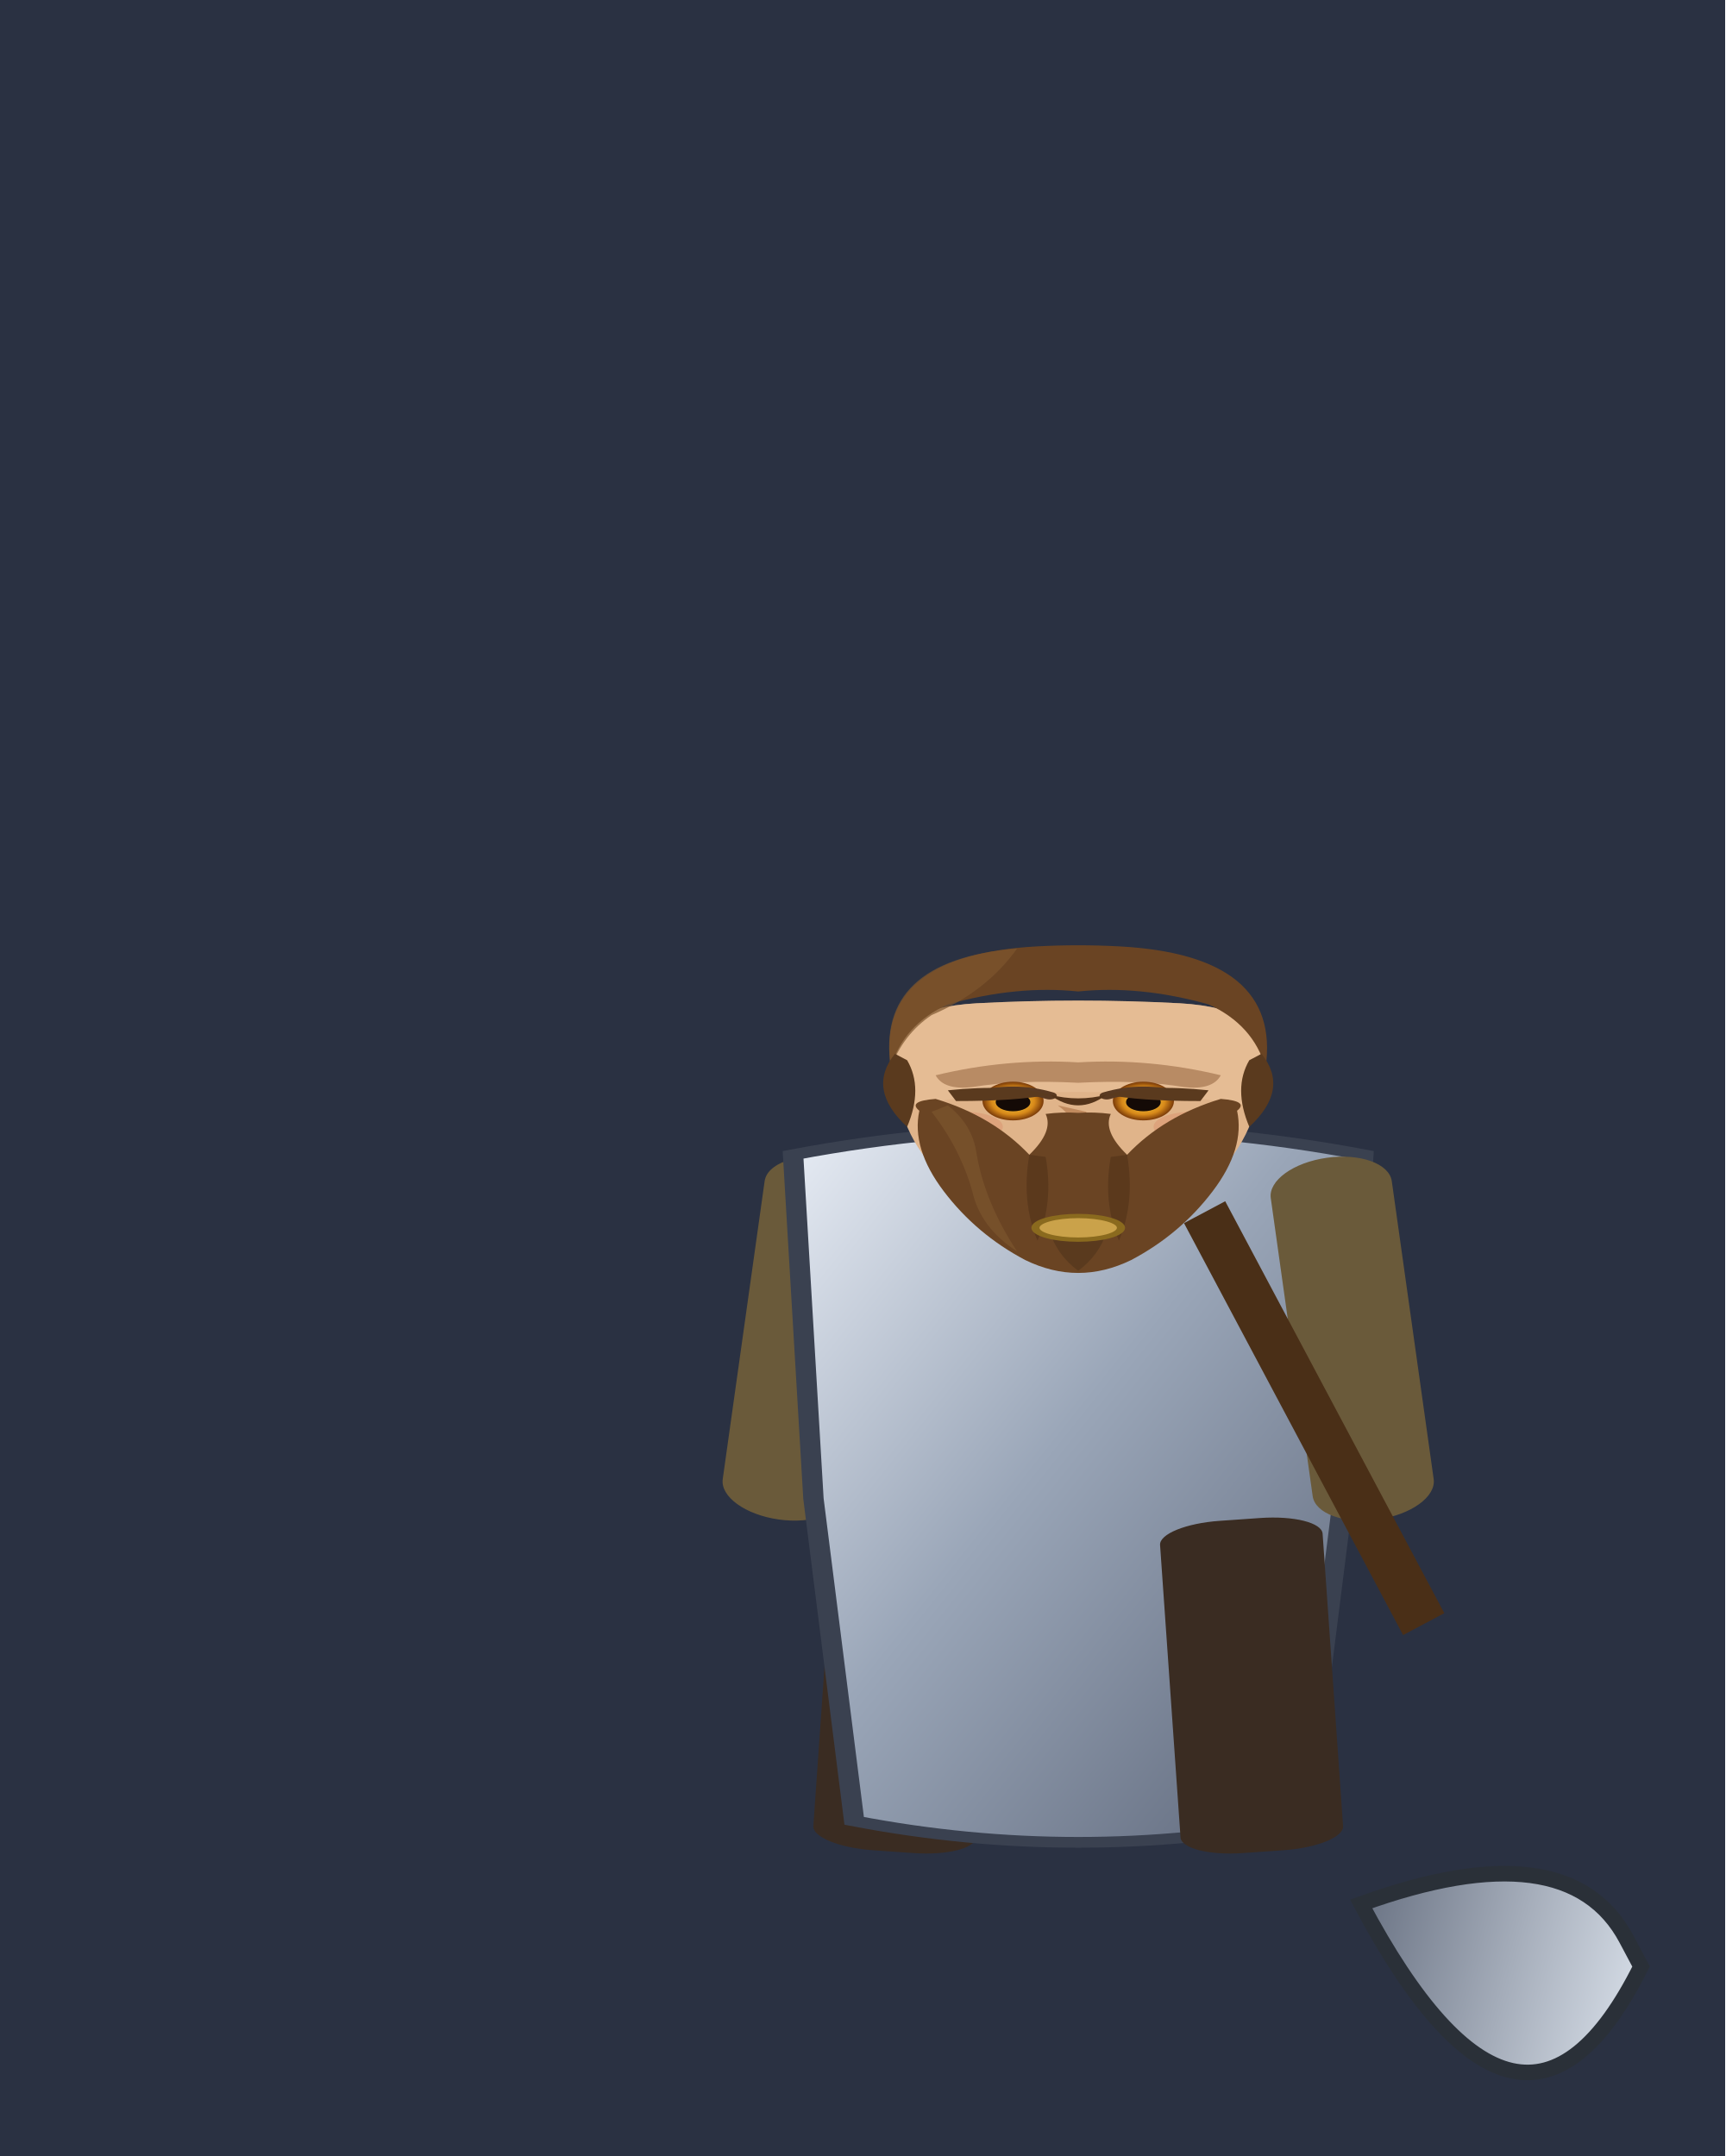
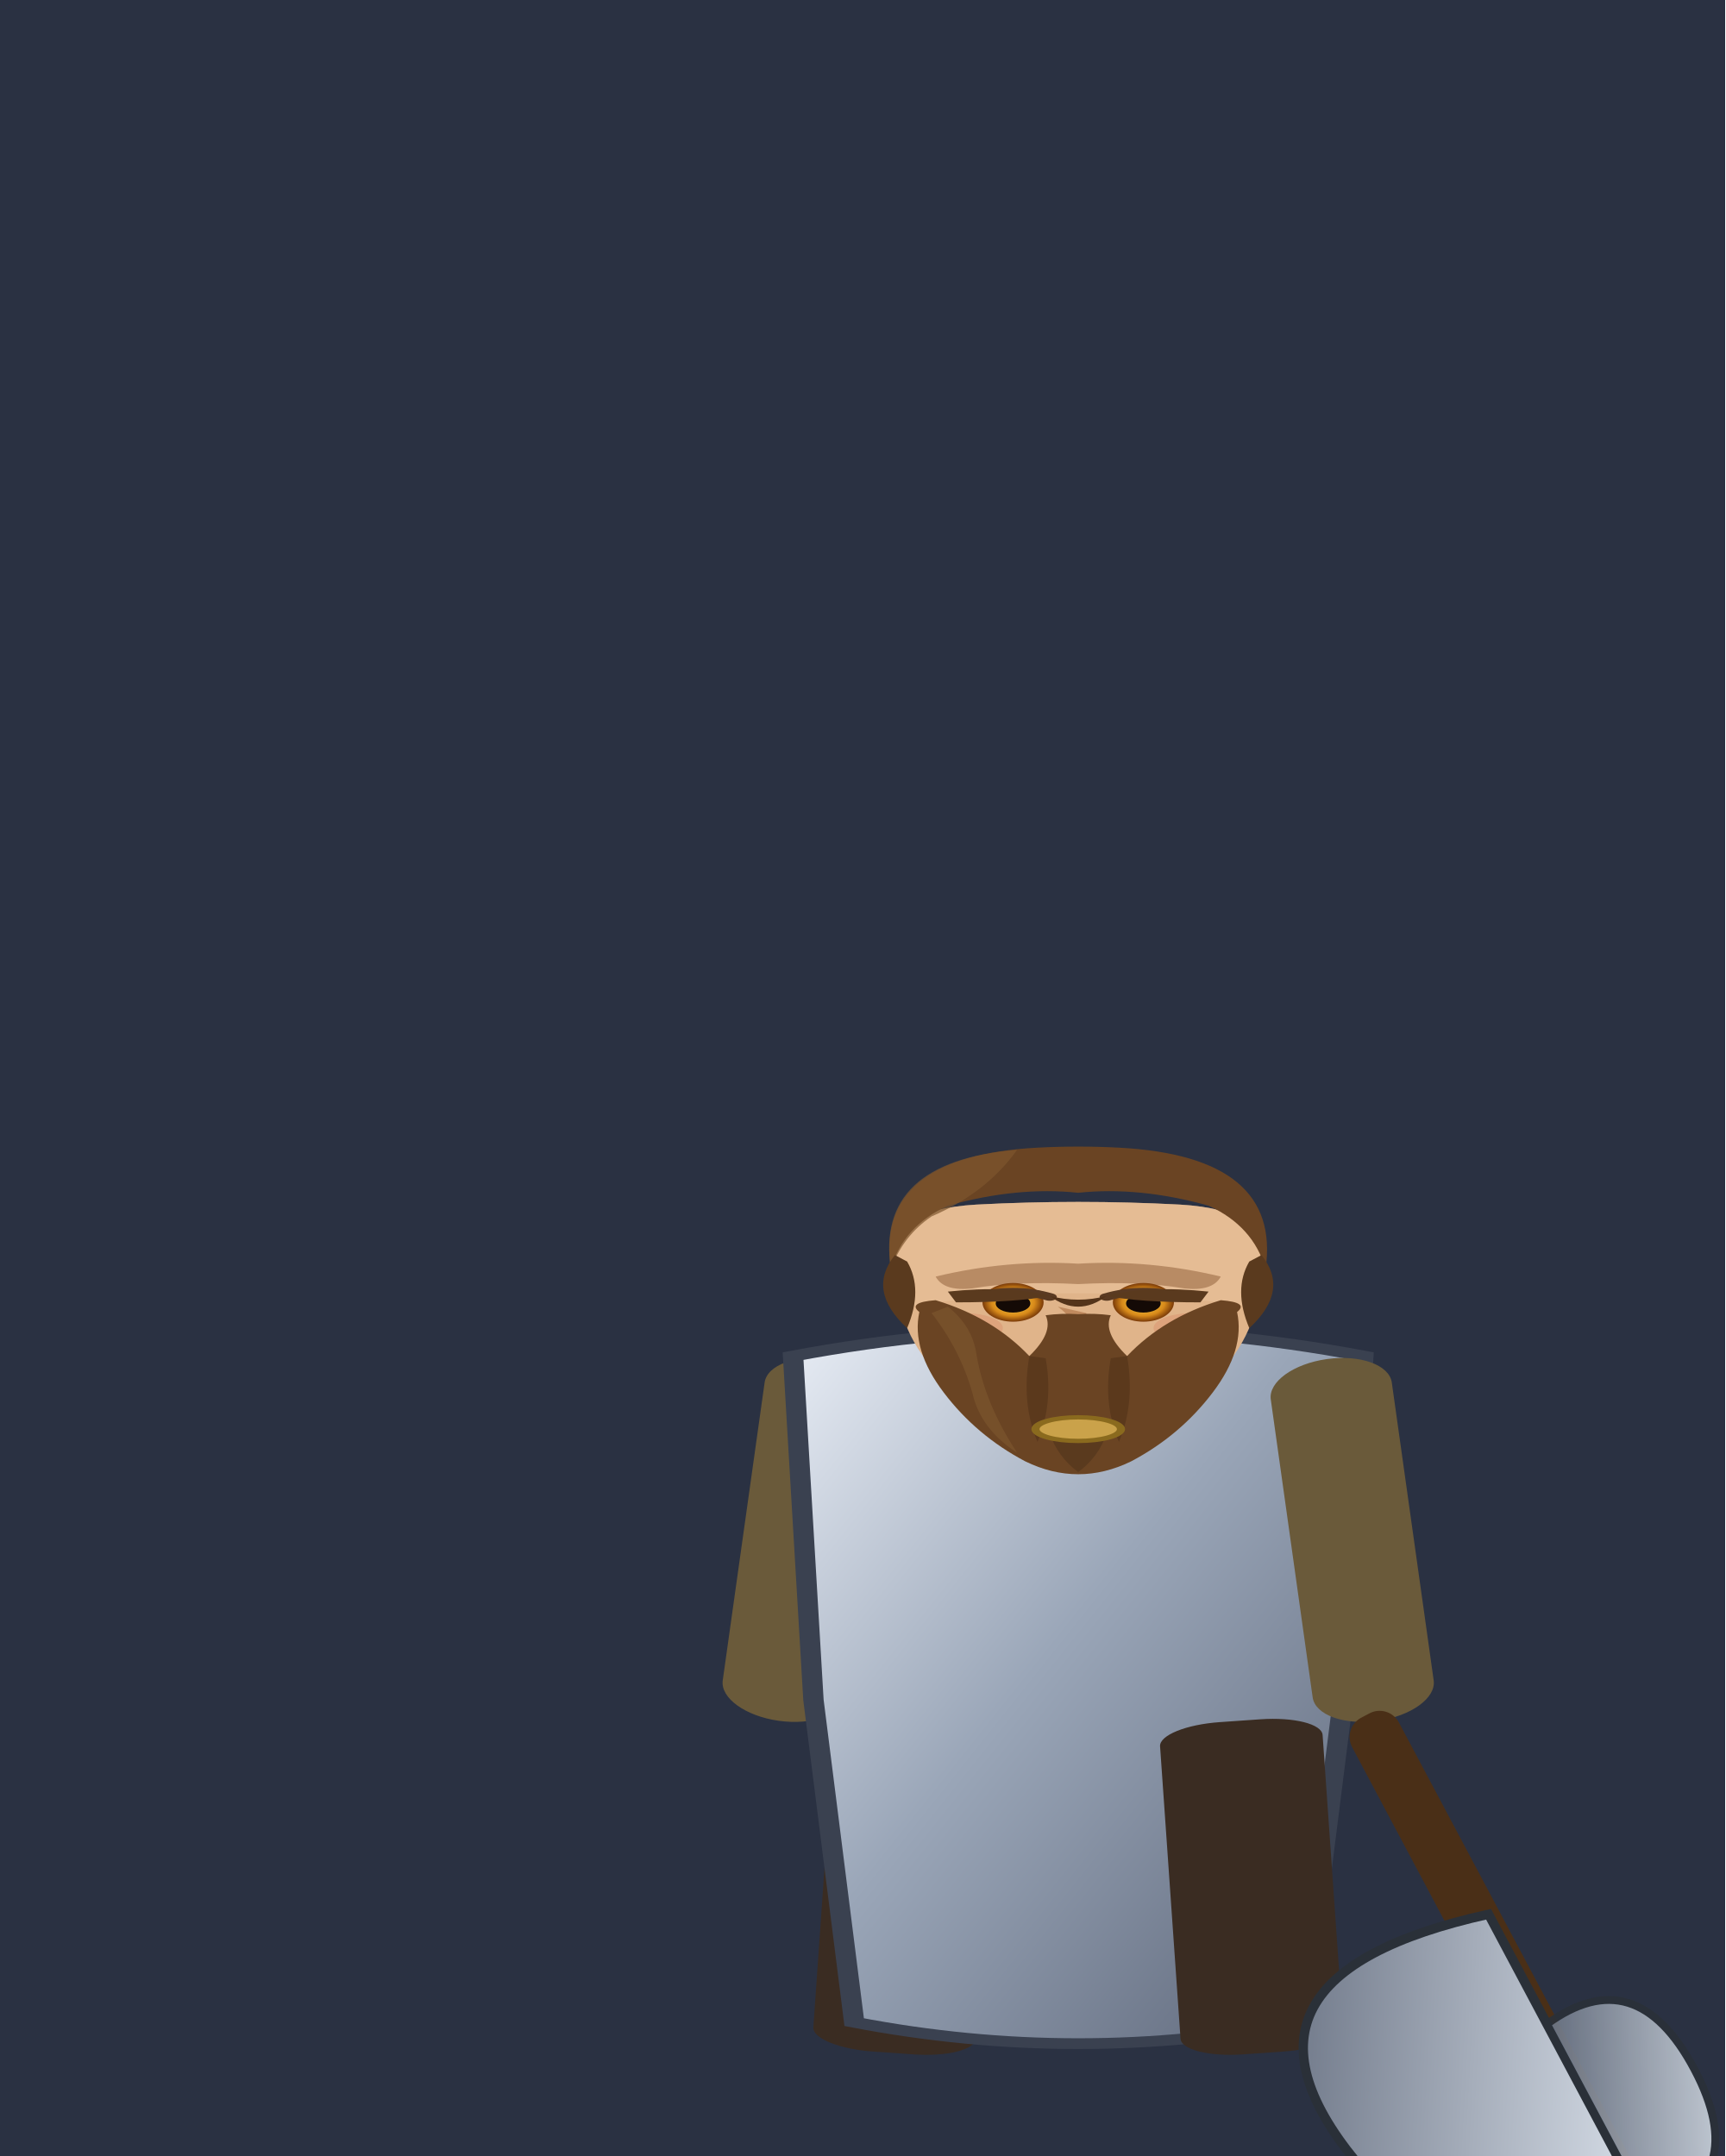
<svg xmlns="http://www.w3.org/2000/svg" viewBox="0 0 120 150" width="240" height="300">
  <defs>
    <linearGradient id="g_grass" x1="0" y1="0" x2="0" y2="1">
      <stop offset="0%" stop-color="#4d7a38" />
      <stop offset="100%" stop-color="#2f4d20" />
    </linearGradient>
    <linearGradient id="g_sol" x1="0" y1="0" x2="0" y2="1">
      <stop offset="0%" stop-color="#6b5d4f" />
      <stop offset="100%" stop-color="#52463a" />
    </linearGradient>
    <linearGradient id="g_route" x1="0" y1="0" x2="0" y2="1">
      <stop offset="0%" stop-color="#9a8358" />
      <stop offset="100%" stop-color="#7d6a45" />
    </linearGradient>
    <linearGradient id="g_plancher" x1="0" y1="0" x2="0" y2="1">
      <stop offset="0%" stop-color="#8a6638" />
      <stop offset="100%" stop-color="#6a4d28" />
    </linearGradient>
    <linearGradient id="g_porte" x1="0" y1="0" x2="0" y2="1">
      <stop offset="0%" stop-color="#7a5a3a" />
      <stop offset="100%" stop-color="#5a3f24" />
    </linearGradient>
    <linearGradient id="g_eau" x1="0" y1="0" x2="0" y2="1">
      <stop offset="0%" stop-color="#2f5a8a" />
      <stop offset="100%" stop-color="#234a74" />
    </linearGradient>
    <linearGradient id="g_terre" x1="0" y1="0" x2="0" y2="1">
      <stop offset="0%" stop-color="#7a5f3c" />
      <stop offset="100%" stop-color="#57452b" />
    </linearGradient>
    <linearGradient id="g_dalle" x1="0" y1="0" x2="0" y2="1">
      <stop offset="0%" stop-color="#a7a39d" />
      <stop offset="100%" stop-color="#7c7872" />
    </linearGradient>
    <linearGradient id="g_pave" x1="0" y1="0" x2="0" y2="1">
      <stop offset="0%" stop-color="#8f8d96" />
      <stop offset="100%" stop-color="#63616b" />
    </linearGradient>
    <linearGradient id="g_steel" x1="0" y1="0" x2="1" y2="1">
      <stop offset="0%" stop-color="#e8edf5" />
      <stop offset="45%" stop-color="#9aa6b8" />
      <stop offset="100%" stop-color="#5a6376" />
    </linearGradient>
    <linearGradient id="g_steelD" x1="0" y1="0" x2="0" y2="1">
      <stop offset="0%" stop-color="#8b94a6" />
      <stop offset="100%" stop-color="#444b5a" />
    </linearGradient>
    <linearGradient id="g_cloak" x1="0" y1="0" x2="0" y2="1">
      <stop offset="0%" stop-color="#a8323a" />
      <stop offset="100%" stop-color="#5e1418" />
    </linearGradient>
    <linearGradient id="g_robe" x1="0" y1="0" x2="0" y2="1">
      <stop offset="0%" stop-color="#3a3f7a" />
      <stop offset="100%" stop-color="#171a36" />
    </linearGradient>
    <radialGradient id="g_glow" cx="50%" cy="50%" r="50%">
      <stop offset="0%" stop-color="#bdf3ff" />
      <stop offset="55%" stop-color="#4ec3e0" stop-opacity="0.7" />
      <stop offset="100%" stop-color="#4ec3e0" stop-opacity="0" />
    </radialGradient>
    <linearGradient id="g_coat" x1="0" y1="0" x2="0" y2="1">
      <stop offset="0%" stop-color="#30303a" />
      <stop offset="100%" stop-color="#141419" />
    </linearGradient>
    <linearGradient id="g_hVest" x1="0" y1="0" x2="0" y2="1">
      <stop offset="0%" stop-color="#6f7e3a" />
      <stop offset="100%" stop-color="#46521f" />
    </linearGradient>
    <linearGradient id="g_mut" x1="0" y1="0" x2="0" y2="1">
      <stop offset="0%" stop-color="#7c9152" />
      <stop offset="100%" stop-color="#39501f" />
    </linearGradient>
    <linearGradient id="g_mutD" x1="0" y1="0" x2="0" y2="1">
      <stop offset="0%" stop-color="#5d7540" />
      <stop offset="100%" stop-color="#2a3c18" />
    </linearGradient>
    <linearGradient id="g_flesh" x1="0" y1="0" x2="0" y2="1">
      <stop offset="0%" stop-color="#e8b88e" />
      <stop offset="100%" stop-color="#b07a52" />
    </linearGradient>
    <linearGradient id="g_crest" x1="0" y1="0" x2="0" y2="1">
      <stop offset="0%" stop-color="#ff7a1a" />
      <stop offset="100%" stop-color="#c43f0a" />
    </linearGradient>
    <linearGradient id="g_axe" x1="0" y1="0" x2="1" y2="1">
      <stop offset="0%" stop-color="#dfe6ef" />
      <stop offset="100%" stop-color="#6a7384" />
    </linearGradient>
    <radialGradient id="g_eye" cx="50%" cy="50%" r="50%">
      <stop offset="0%" stop-color="#ffe14a" />
      <stop offset="70%" stop-color="#d88a1a" />
      <stop offset="100%" stop-color="#7a3a08" />
    </radialGradient>
+     <radialGradient id="g_blood" cx="50%" cy="45%" r="55%">
+       <stop offset="0%" stop-color="#7e1212" />
+       <stop offset="100%" stop-color="#360707" />
+     </radialGradient>
  </defs>
  <rect x="0" y="0" width="120" height="150" fill="#2a3142" />
  <g class="rig">
-     <g data-bone="cuisseG" transform="matrix(0.9976 0.0698 -0.0698 0.9976 63.75 105.7111)">
+     <g data-bone="cuisseG" transform="matrix(0.9976 0.0698 -0.0698 0.9976 63.75 119.7163)">
      <g transform="scale(1.4167,0.4634)">
        <g>
          <rect x="-4" y="0" width="8" height="50" rx="3" fill="#3a2c22" />
        </g>
      </g>
    </g>
-     <g data-bone="epauleG" transform="matrix(0.9903 0.1392 -0.1392 0.9903 57.5 82.0311)">
+     <g data-bone="epauleG" transform="matrix(0.9903 0.1392 -0.1392 0.9903 57.5 96.0363)">
      <g transform="scale(1.4167,0.7474)">
        <g>
          <rect x="-3" y="-2" width="6" height="34" rx="3" fill="#6a5a3a" />
        </g>
      </g>
    </g>
-     <g data-bone="torse" transform="matrix(1 0 0 1 75 101.2711)">
+     <g data-bone="torse" transform="matrix(1 0 0 1 75 115.2763)">
      <g transform="scale(1.4167,0.7474)">
        <g>
          <path d="M-14 -28 Q0 -33 14 -28 L13 4 L11 34 Q0 38 -11 34 L-13 4 Z" fill="url(#g_steel)" stroke="#3a4150" />
        </g>
      </g>
    </g>
-     <g data-bone="cuisseD" transform="matrix(0.9976 -0.0698 0.0698 0.9976 86.25 105.7111)">
+     <g data-bone="cuisseD" transform="matrix(0.9976 -0.0698 0.0698 0.9976 86.25 119.7163)">
      <g transform="scale(1.4167,0.4634)">
        <g transform="scale(-1,1)">
          <rect x="-4" y="0" width="8" height="50" rx="3" fill="#3a2c22" />
        </g>
      </g>
    </g>
-     <g data-bone="tete" transform="matrix(1 0 0 1 75 71.6711)">
+     <g data-bone="tete" transform="matrix(1 0 0 1 75 85.6763)">
      <g transform="scale(1.4167,0.7474)">
        <g>
          <path d="M-9 3 Q-9.5 -2 -5 -2.5 Q0 -3 5 -2.5 Q9.5 -2 9 3 Q9 9 7 13 Q3.5 16.5 0 16.5 Q-3.5 16.5 -7 13 Q-9 9 -9 3Z" fill="#e0b48a" />
          <path d="M-9 3 Q-9.5 -2 -5 -2.5 Q0 -3 5 -2.5 Q9.5 -2 9 3 Q9 5 8.4 7 Q0 4.5 -8.4 7 Q-9 5 -9 3Z" fill="#e9c39c" opacity="0.55" />
          <path d="M-7 4.2 Q-3.5 2.6 0 3 Q3.5 2.6 7 4.2 Q6.6 5.6 5.2 5.3 Q3 4.6 0 4.9 Q-3 4.6 -5.2 5.3 Q-6.6 5.6 -7 4.2Z" fill="#9a6a44" opacity="0.6" />
          <ellipse cx="-3.2" cy="6.6" rx="1.5" ry="1.8" fill="url(#g_eye)" />
          <circle cx="-3.2" cy="6.7" r="0.85" fill="#140a06" />
          <ellipse cx="3.2" cy="6.6" rx="1.5" ry="1.8" fill="url(#g_eye)" />
          <circle cx="3.2" cy="6.7" r="0.85" fill="#140a06" />
          <path d="M-5 6.1 Q-3.2 5.1 -1.4 6.1" stroke="#5a3a22" stroke-width="0.7" fill="none" stroke-linecap="round" />
          <path d="M1.4 6.1 Q3.2 5.1 5 6.1" stroke="#5a3a22" stroke-width="0.7" fill="none" stroke-linecap="round" />
          <path d="M-1 7 Q0 8.4 -0.4 9.6 Q0.4 10 1.1 9.4 Q0.3 9.2 0.4 7.6Z" fill="#c08a5e" />
          <ellipse cx="-5.6" cy="9" rx="1.9" ry="1.4" fill="#d98e6a" opacity="0.45" />
          <ellipse cx="5.6" cy="9" rx="1.9" ry="1.4" fill="#d98e6a" opacity="0.45" />
        </g>
        <g>
          <path d="M-9.2 3.5 Q-10 -7 -2 -7.8 Q0 -8 2 -7.8 Q10 -7 9.2 3.5 Q8.6 -0.5 6.4 -2.4 Q3 -4.2 0 -3.6 Q-3 -4.2 -6.4 -2.4 Q-8.6 -0.5 -9.2 3.5Z" fill="#6a4423" />
          <path d="M-9.2 3.5 Q-10 -6.5 -3 -7.6 Q-4.5 -3.6 -7.2 -1.4 Q-8.6 0.4 -9.2 3.5Z" fill="#7d562e" opacity="0.7" />
          <path d="M-9 2.2 Q-10.4 5.5 -8.4 9 Q-7.6 5.4 -8.4 2.8Z" fill="#5a3a1e" />
          <path d="M9 2.2 Q10.4 5.5 8.4 9 Q7.6 5.4 8.4 2.8Z" fill="#5a3a1e" />
          <path d="M-7.8 7.5 Q-8.4 6.6 -7 6.4 Q-4.2 8 -2.4 11.6 Q-1.2 9.4 -1.6 7.8 Q-0.8 7.6 0 7.7 Q0.8 7.6 1.6 7.8 Q1.2 9.4 2.4 11.6 Q4.2 8 7 6.4 Q8.4 6.6 7.8 7.5 Q8.2 11 6.6 15 Q5 19 2.6 21.4 Q1.3 22.6 0 22.6 Q-1.3 22.6 -2.6 21.4 Q-5 19 -6.6 15 Q-8.2 11 -7.8 7.5Z" fill="#6a4423" />
          <path d="M-7.2 7.6 Q-5.8 11 -5.2 15 Q-4.8 18.4 -3 20.6 Q-4.6 16 -5 11.4 Q-5.2 8.8 -6.4 7Z" fill="#7d562e" opacity="0.65" />
          <path d="M-2.4 11.6 Q-2.8 16 -2 19.6 Q-1.2 16 -1.6 11.8Z" fill="#54341a" opacity="0.7" />
          <path d="M2.4 11.6 Q2.8 16 2 19.6 Q1.2 16 1.6 11.8Z" fill="#54341a" opacity="0.7" />
          <path d="M-1.4 18.8 Q0 17.8 1.4 18.8 Q1 21 0 22.4 Q-1 21 -1.4 18.8Z" fill="#5a3a1e" />
          <ellipse cx="0" cy="18.4" rx="2.1" ry="1.1" fill="#caa24a" />
          <ellipse cx="0" cy="18.4" rx="2.1" ry="1.1" fill="none" stroke="#8a6a1e" stroke-width="0.4" />
          <path d="M-6.4 5.6 Q-3.4 5 -1.4 6 Q-3 6.6 -6 6.6Z" fill="#5a3a1e" />
          <path d="M6.4 5.6 Q3.4 5 1.4 6 Q3 6.6 6 6.6Z" fill="#5a3a1e" />
          <path d="M-1.4 6 Q0 6.7 1.4 6 Q0.7 7 0 7 Q-0.7 7 -1.4 6Z" fill="#54341a" />
        </g>
      </g>
    </g>
-     <g data-bone="epauleD" transform="matrix(0.9903 -0.1392 0.1392 0.9903 92.5 82.0311)">
+     <g data-bone="epauleD" transform="matrix(0.9903 -0.1392 0.1392 0.9903 92.5 96.0363)">
      <g transform="scale(1.4167,0.7474)">
        <g transform="scale(-1,1)">
          <rect x="-3" y="-2" width="6" height="34" rx="3" fill="#6a5a3a" />
        </g>
      </g>
    </g>
-     <g data-bone="arme" transform="matrix(-0.8829 0.4695 -0.4695 -0.8829 98.016 111.0842)">
+     <g data-bone="arme" transform="matrix(-0.8829 0.4695 -0.4695 -0.8829 98.016 125.0894)">
      <g transform="scale(1.082,1.082)">
        <g>
-           <rect x="-1.5" y="-2" width="3" height="30" fill="#4a2f17" />
-           <path d="M-2 -28 q14 -10 14 12 q-14 -2 -14 -10z" fill="url(#g_axe)" stroke="#2a3038" />
+           <rect x="-1.7" y="-30" width="3.4" height="36" rx="1.4" fill="#4a2f17" />
+           <path d="M-1 -33 Q17 -35 14 -19 Q17 -4 -1 -9 Z" fill="url(#g_axe)" stroke="#2a3038" stroke-width="0.6" />
+           <path d="M-1 -31 Q-8 -32 -8 -24 Q-8 -16 -1 -17 Z" fill="url(#g_axe)" stroke="#2a3038" stroke-width="0.5" opacity="0.9" />
        </g>
      </g>
    </g>
  </g>
</svg>
